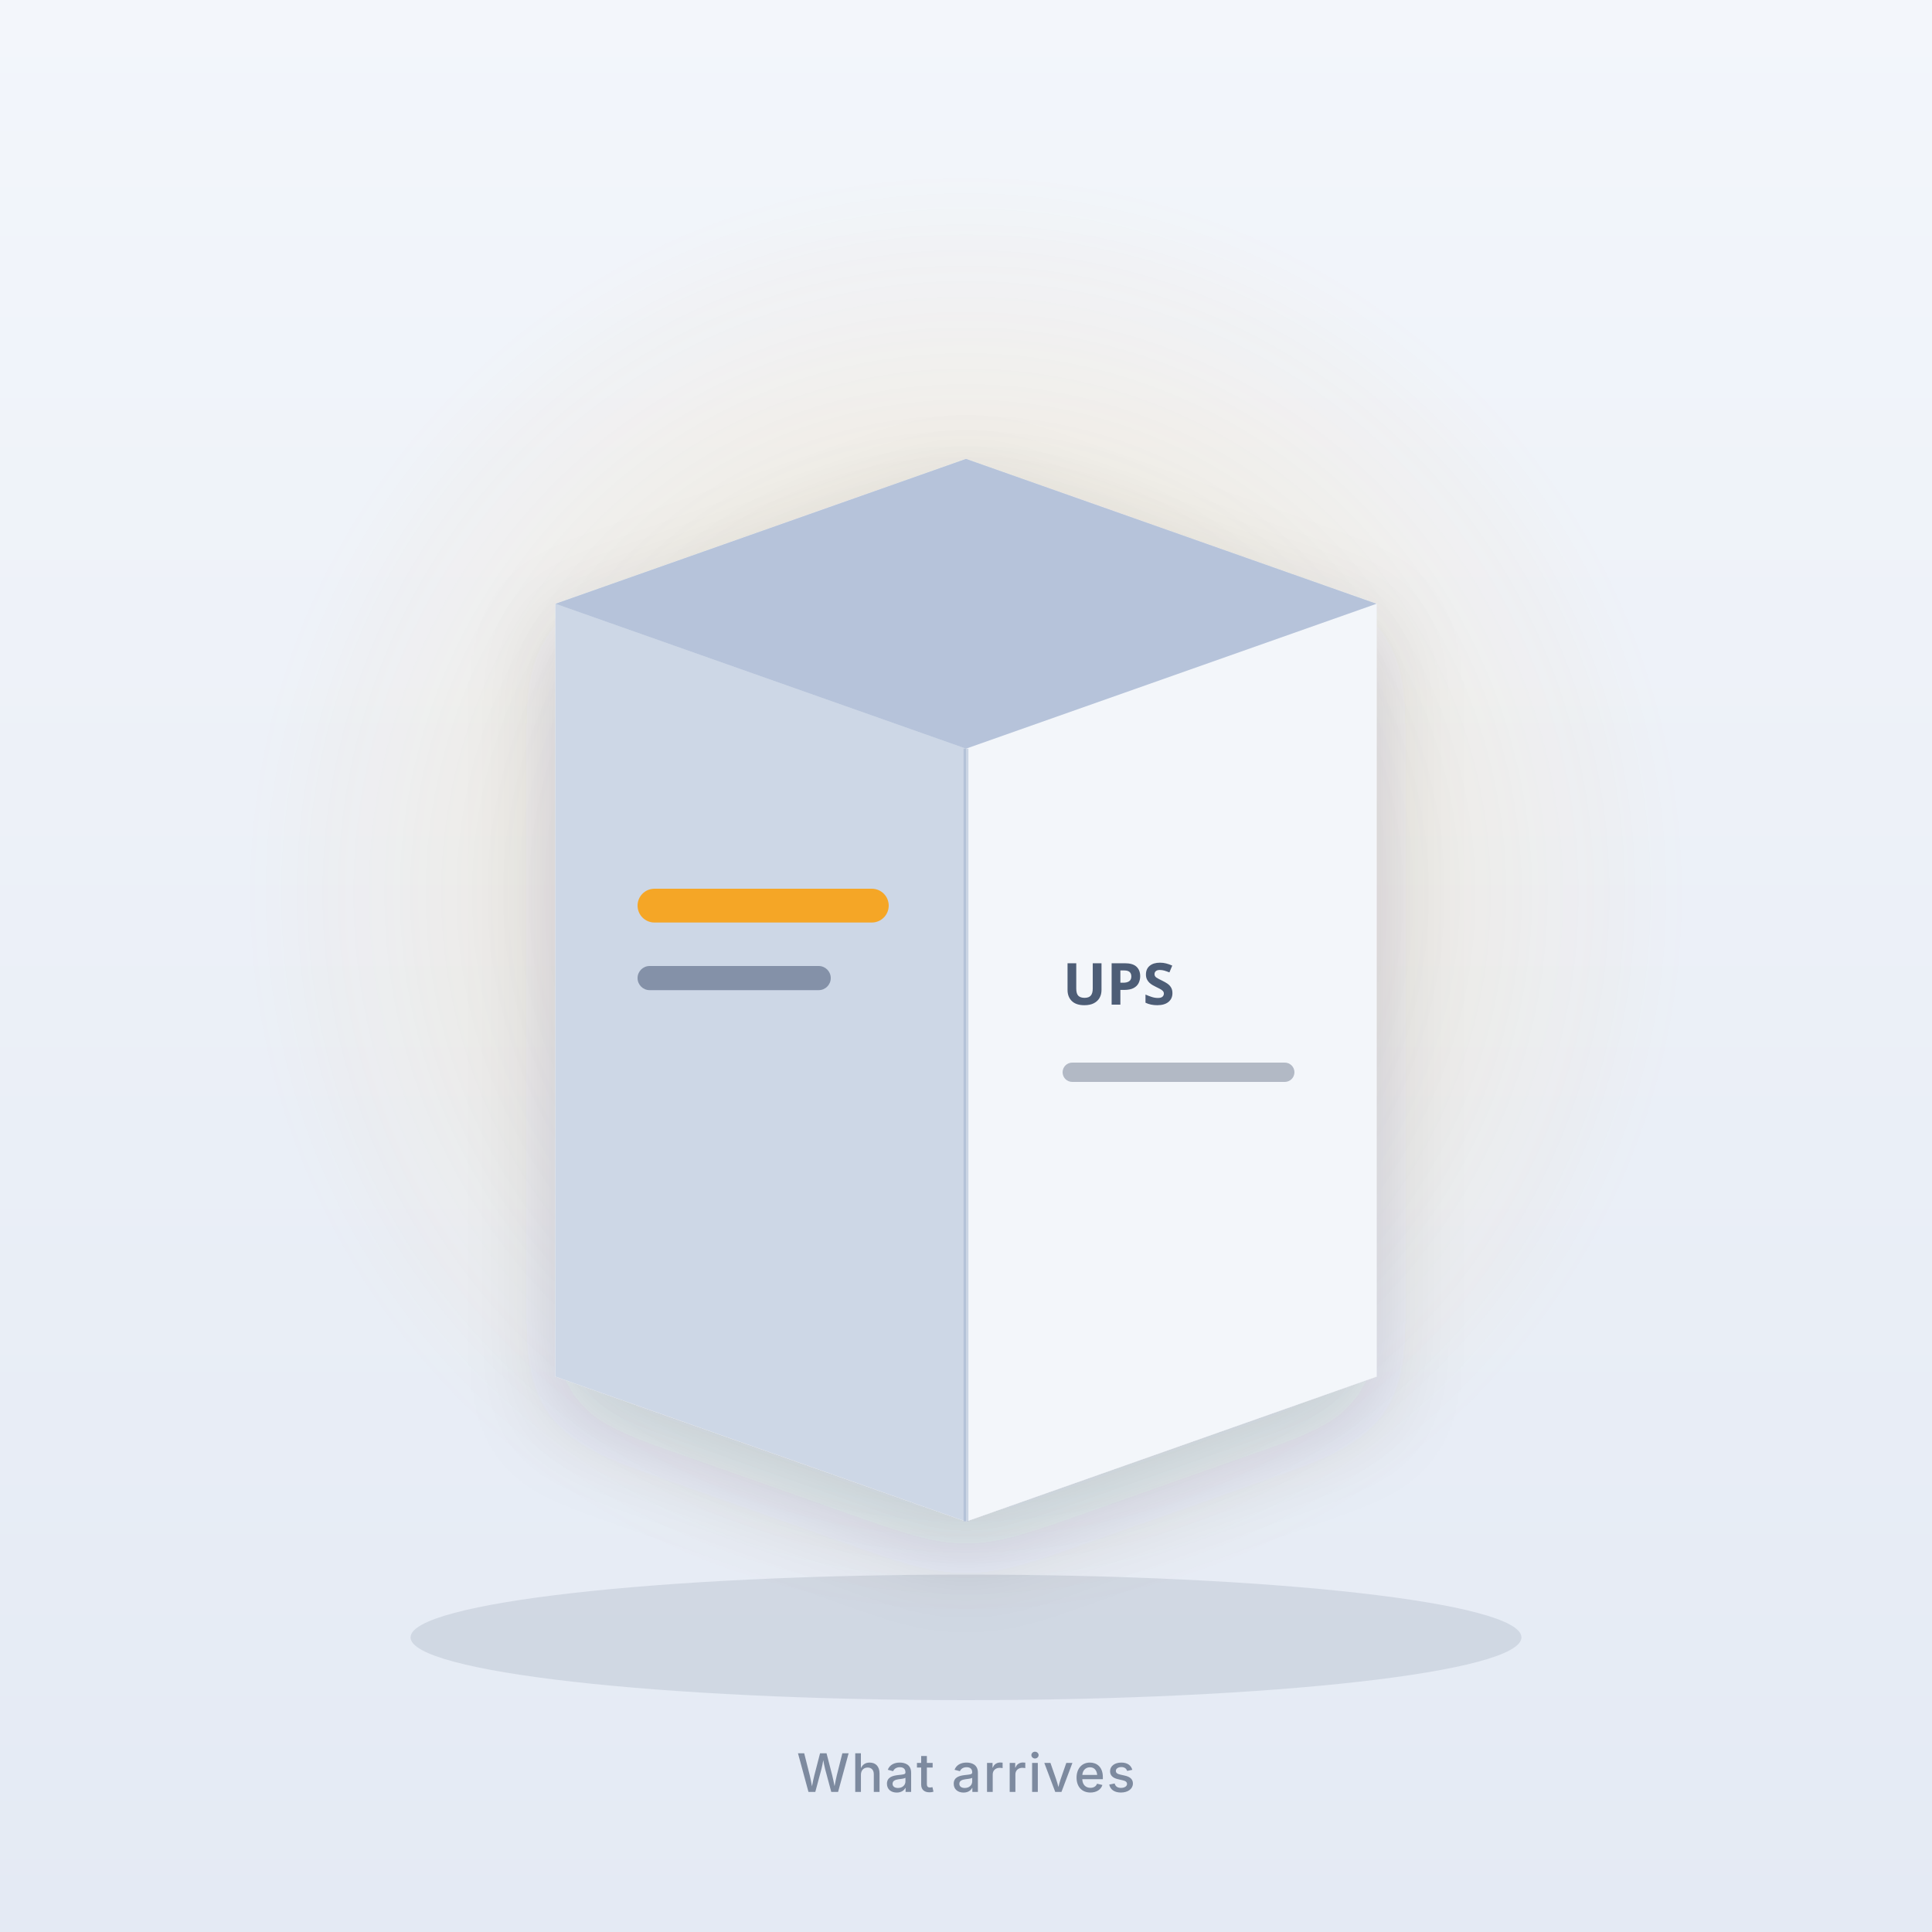
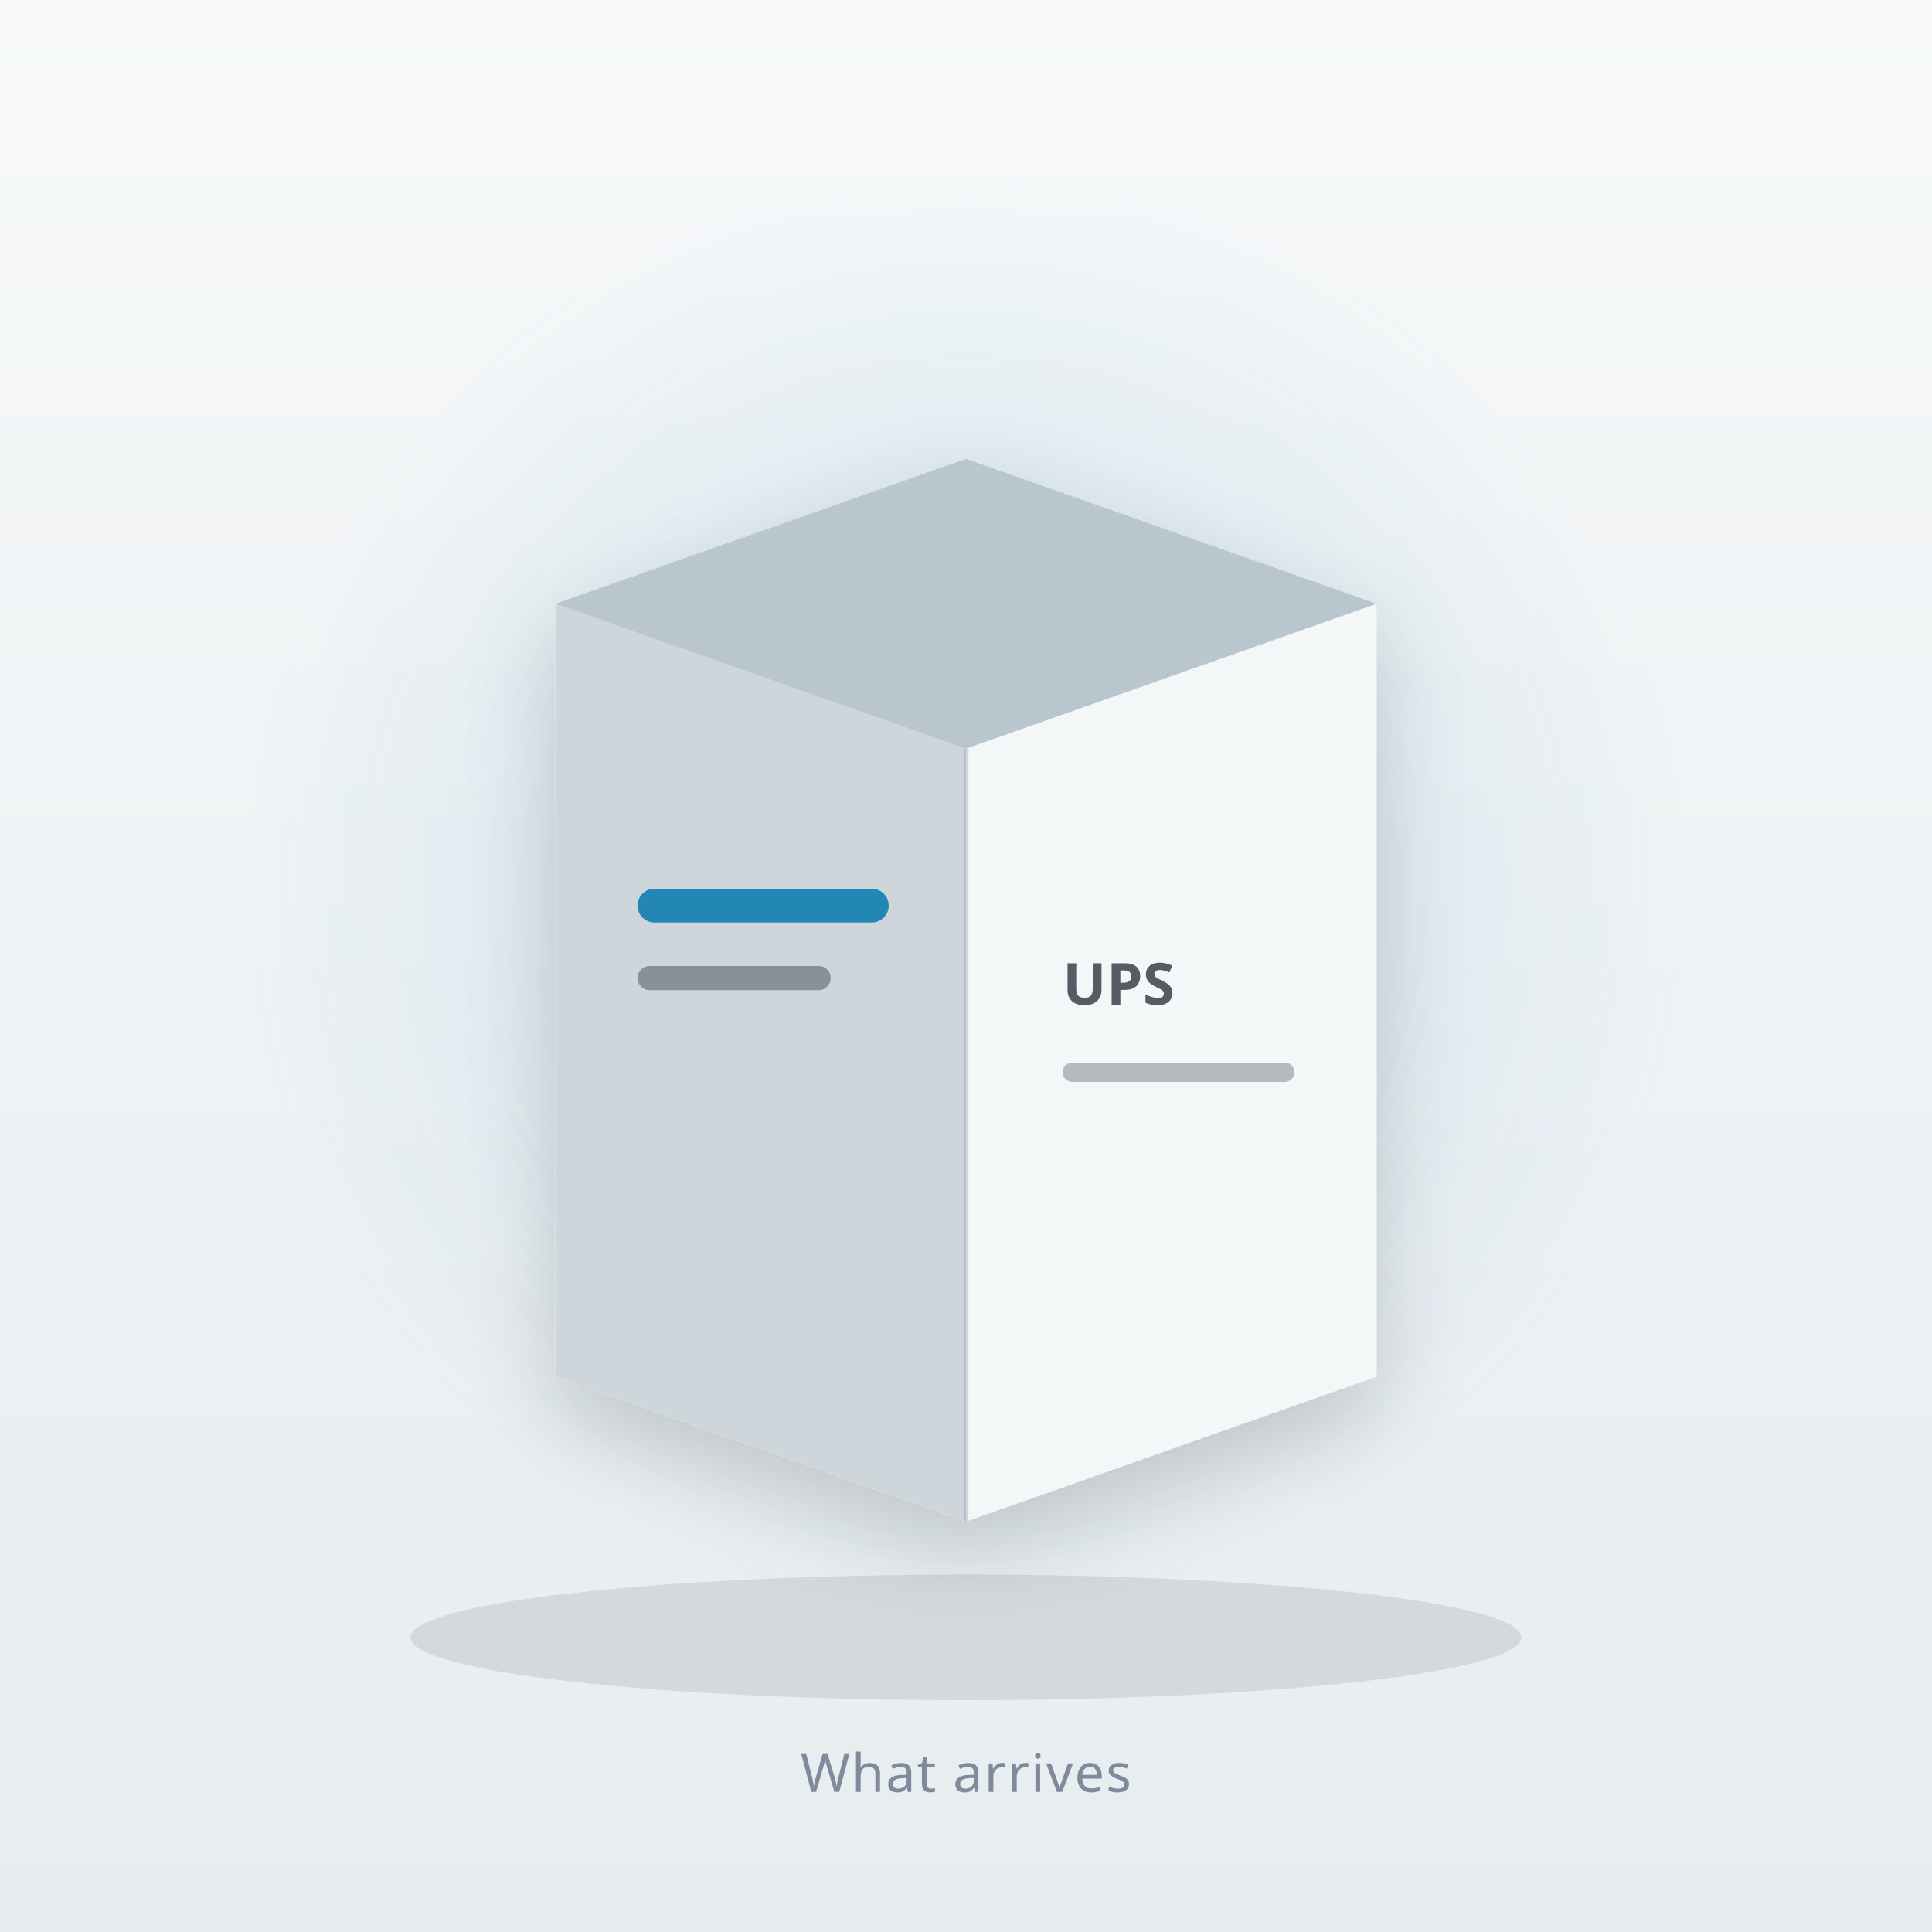
<svg xmlns="http://www.w3.org/2000/svg" viewBox="0 0 800 800" width="800" height="800" role="img" aria-labelledby="ups-2-box-title">
  <defs>
    <linearGradient id="bg" x1="0" y1="0" x2="0" y2="1">
-       <stop offset="0" stop-color="#f3f6fb" />
-       <stop offset="1" stop-color="#e4eaf4" />
+       <stop offset="0" stop-color="#f7f9fa" />
+       <stop offset="1" stop-color="#e7ecef" />
    </linearGradient>
    <linearGradient id="body" x1="0" y1="0" x2="1" y2="1">
-       <stop offset="0" stop-color="#f4f7fb" />
-       <stop offset="1" stop-color="#e6ebf4" />
+       <stop offset="0" stop-color="#f4f7f8" />
+       <stop offset="1" stop-color="#e7ecef" />
    </linearGradient>
    <linearGradient id="bodySide" x1="0" y1="0" x2="1" y2="0">
-       <stop offset="0" stop-color="#cdd7e6" />
-       <stop offset="1" stop-color="#e6ebf4" />
+       <stop offset="0" stop-color="#ced6db" />
+       <stop offset="1" stop-color="#e7ecef" />
    </linearGradient>
-     <linearGradient id="amber" x1="0" y1="0" x2="1" y2="0">
-       <stop offset="0" stop-color="#faa113" />
-       <stop offset="1" stop-color="#d1810a" />
+     <linearGradient id="accent" x1="0" y1="0" x2="1" y2="0">
+       <stop offset="0" stop-color="#107eb1" />
+       <stop offset="1" stop-color="#0b6a94" />
    </linearGradient>
    <radialGradient id="glow" cx="0.5" cy="0.5" r="0.5">
-       <stop offset="0" stop-color="#faa113" stop-opacity="0.55" />
-       <stop offset="1" stop-color="#faa113" stop-opacity="0" />
+       <stop offset="0" stop-color="#107eb1" stop-opacity="0.55" />
+       <stop offset="1" stop-color="#107eb1" stop-opacity="0" />
    </radialGradient>
    <filter id="soft" x="-20%" y="-20%" width="140%" height="140%">
-       <feDropShadow dx="0" dy="14" stdDeviation="18" flood-color="#0f2340" flood-opacity="0.16" />
+       <feDropShadow dx="0" dy="14" stdDeviation="18" flood-color="#12181d" flood-opacity="0.16" />
    </filter>
  </defs>
  <rect width="800" height="800" fill="url(#bg)" />
  <circle cx="400" cy="370" r="300" fill="url(#glow)" opacity="0.35" />
-   <ellipse cx="400" cy="678" rx="230" ry="26" fill="#0f2340" opacity="0.1" />
+   <ellipse cx="400" cy="678" rx="230" ry="26" fill="#12181d" opacity="0.1" />
  <g filter="url(#soft)">
-     <path d="M230 250 L400 190 L570 250 L570 570 L400 630 L230 570 Z" fill="#e6ebf4" />
-     <path d="M230 250 L400 310 L400 630 L230 570 Z" fill="#cdd7e6" />
-     <path d="M400 310 L570 250 L570 570 L400 630 Z" fill="#f4f7fb" opacity="0.92" />
-     <path d="M230 250 L400 190 L570 250 L400 310 Z" fill="#8ea3c4" opacity="0.55" />
-     <rect x="264" y="368" width="104" height="14" rx="7" fill="#faa113" opacity="0.9" />
-     <rect x="264" y="400" width="80" height="10" rx="5" fill="#16294a" opacity="0.4" />
-     <text x="440" y="416" font-family="Sora, system-ui, sans-serif" font-size="24" font-weight="700" fill="#16294a" opacity="0.75">UPS</text>
-     <rect x="440" y="440" width="96" height="8" rx="4" fill="#16294a" opacity="0.3" />
-     <path d="M400 310 L400 630" stroke="#8ea3c4" stroke-width="2" opacity="0.4" />
+     <path d="M230 250 L400 190 L570 250 L570 570 L400 630 L230 570 Z" fill="#e7ecef" />
+     <path d="M230 250 L400 310 L400 630 L230 570 Z" fill="#ced6db" />
+     <path d="M400 310 L570 250 L570 570 L400 630 Z" fill="#f4f7f8" opacity="0.92" />
+     <path d="M230 250 L400 190 L570 250 L400 310 Z" fill="#93a7b1" opacity="0.55" />
+     <rect x="264" y="368" width="104" height="14" rx="7" fill="#107eb1" opacity="0.9" />
+     <rect x="264" y="400" width="80" height="10" rx="5" fill="#1d2a33" opacity="0.4" />
+     <text x="440" y="416" font-family="'Plus Jakarta Sans', system-ui, sans-serif" font-size="24" font-weight="700" fill="#1d2a33" opacity="0.75">UPS</text>
+     <rect x="440" y="440" width="96" height="8" rx="4" fill="#1d2a33" opacity="0.3" />
+     <path d="M400 310 L400 630" stroke="#93a7b1" stroke-width="2" opacity="0.4" />
  </g>
-   <text x="400" y="742" text-anchor="middle" font-family="Inter, system-ui, sans-serif" font-size="22" font-weight="500" letter-spacing="0.6" fill="#16294a" opacity="0.5">What arrives</text>
+   <text x="400" y="742" text-anchor="middle" font-family="'Plus Jakarta Sans', system-ui, sans-serif" font-size="22" font-weight="500" letter-spacing="0.6" fill="#16294a" opacity="0.5">What arrives</text>
</svg>
